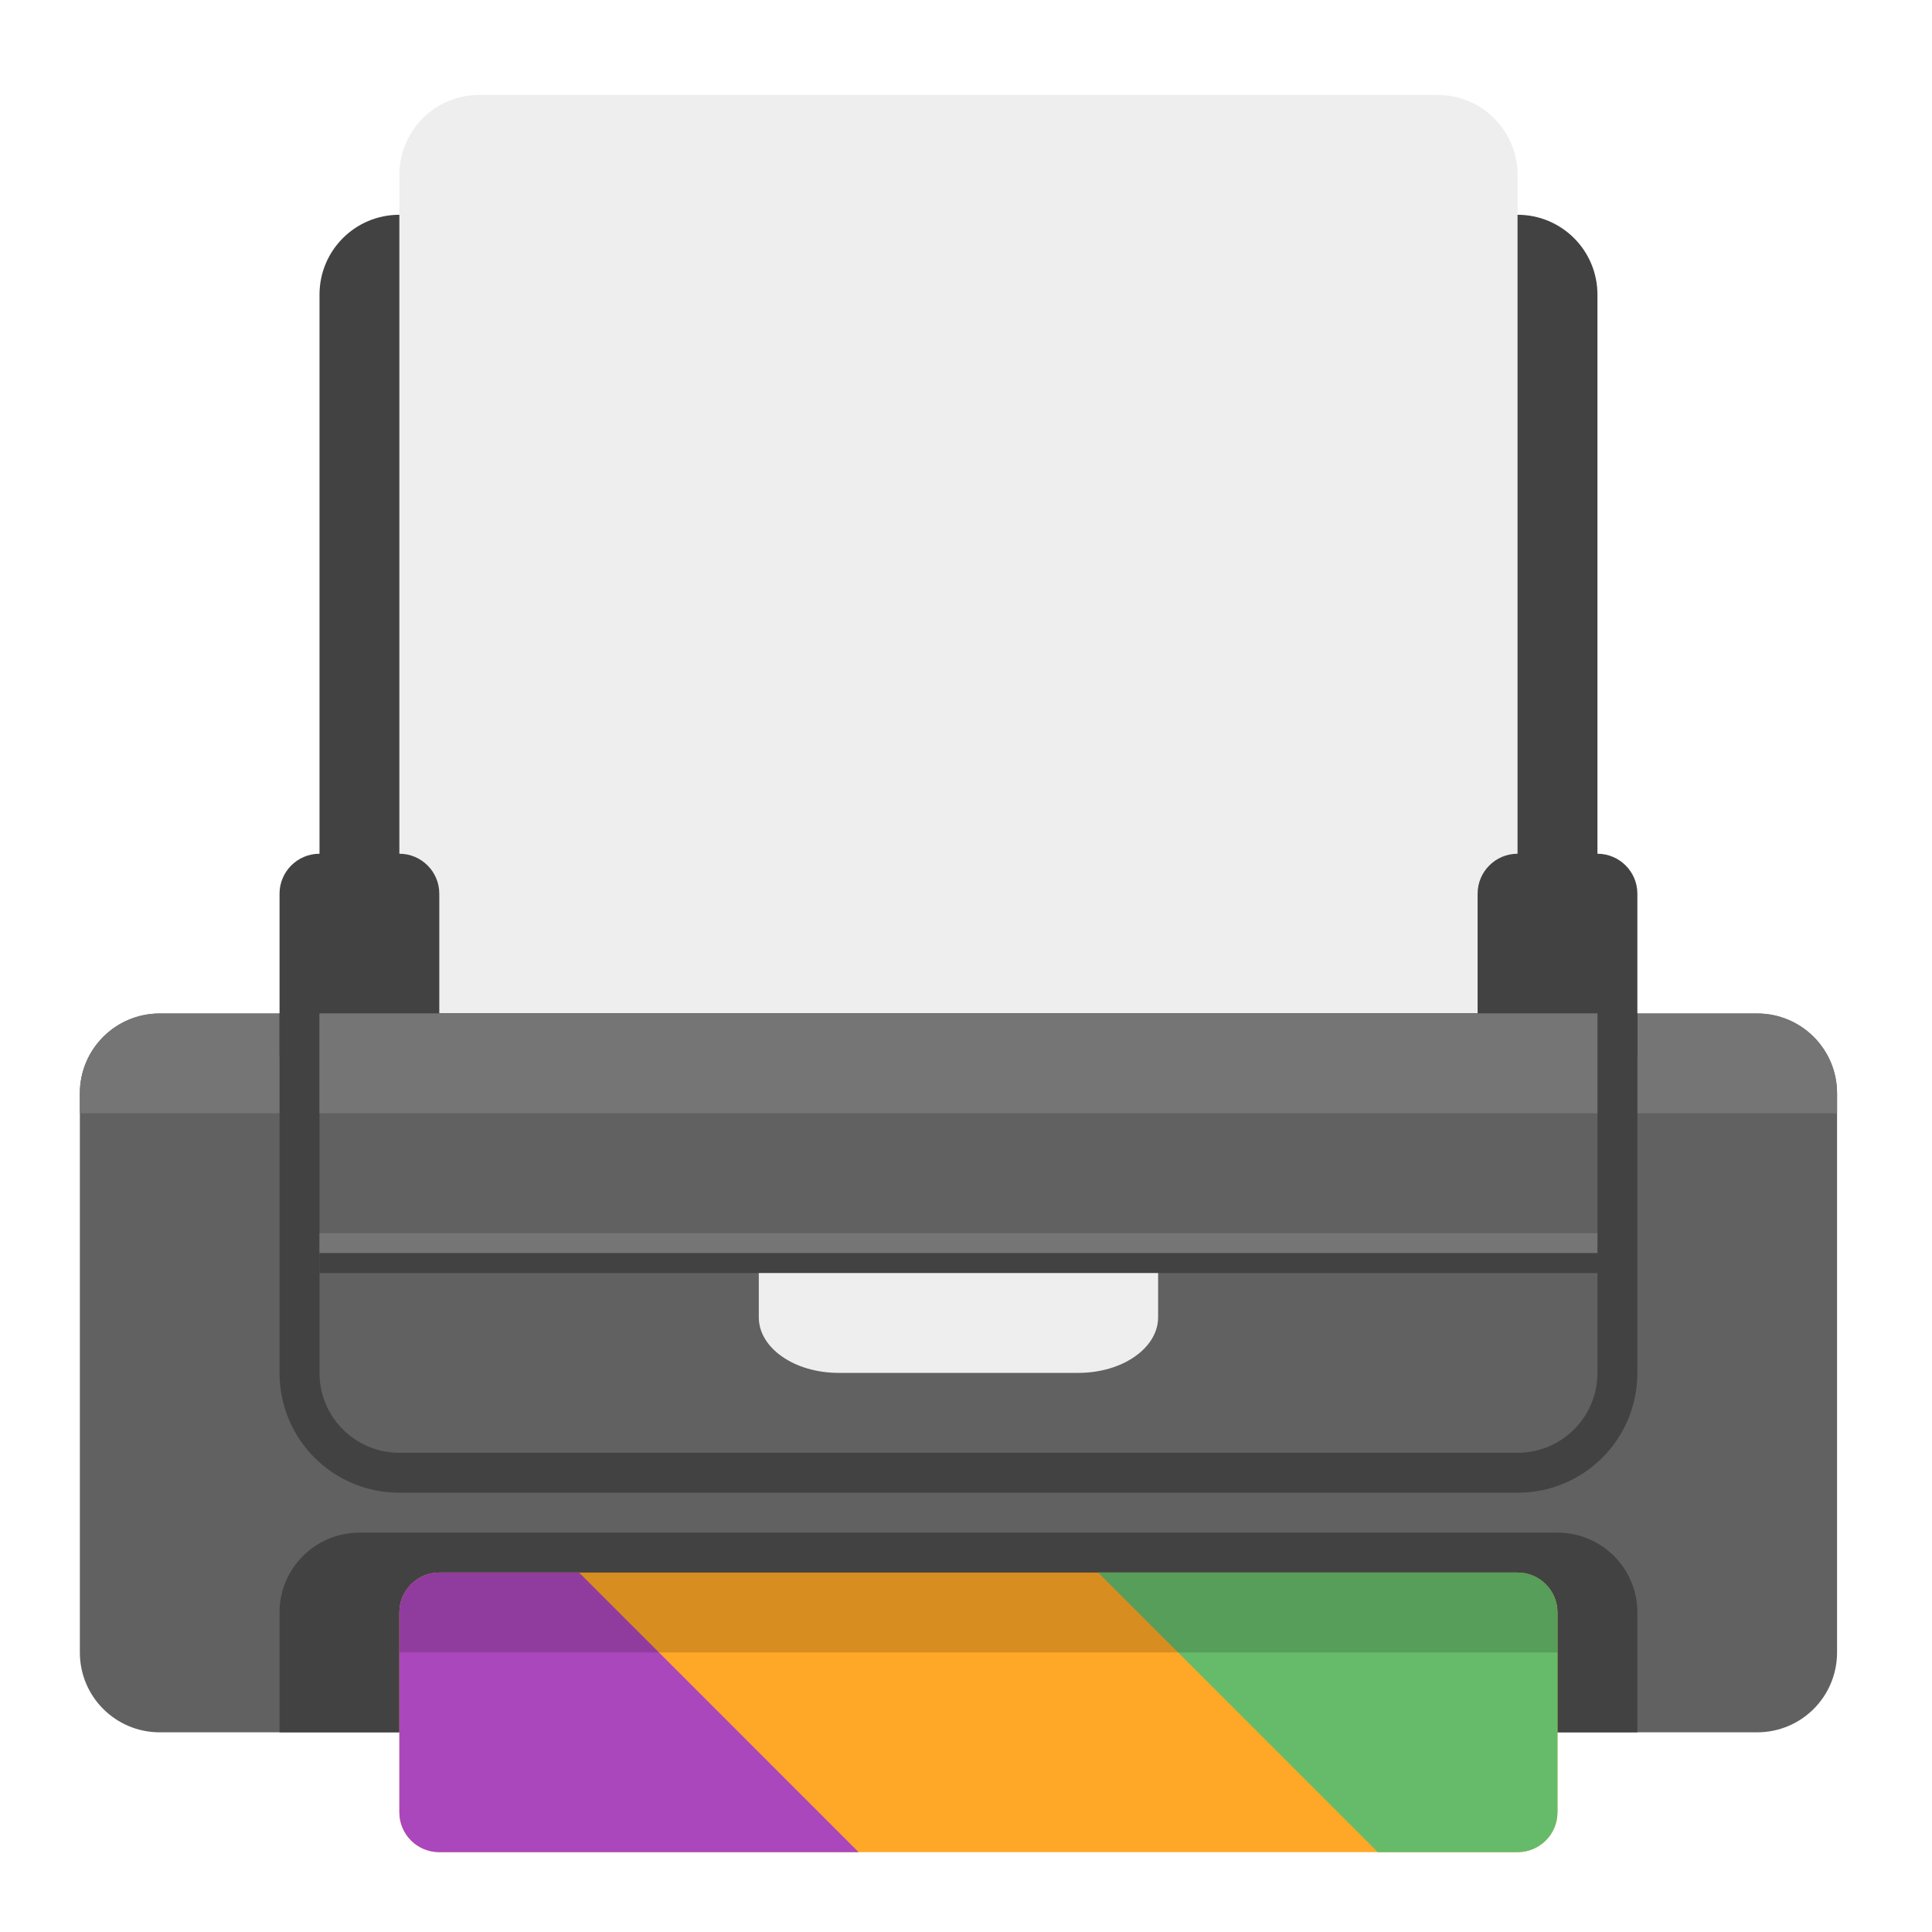
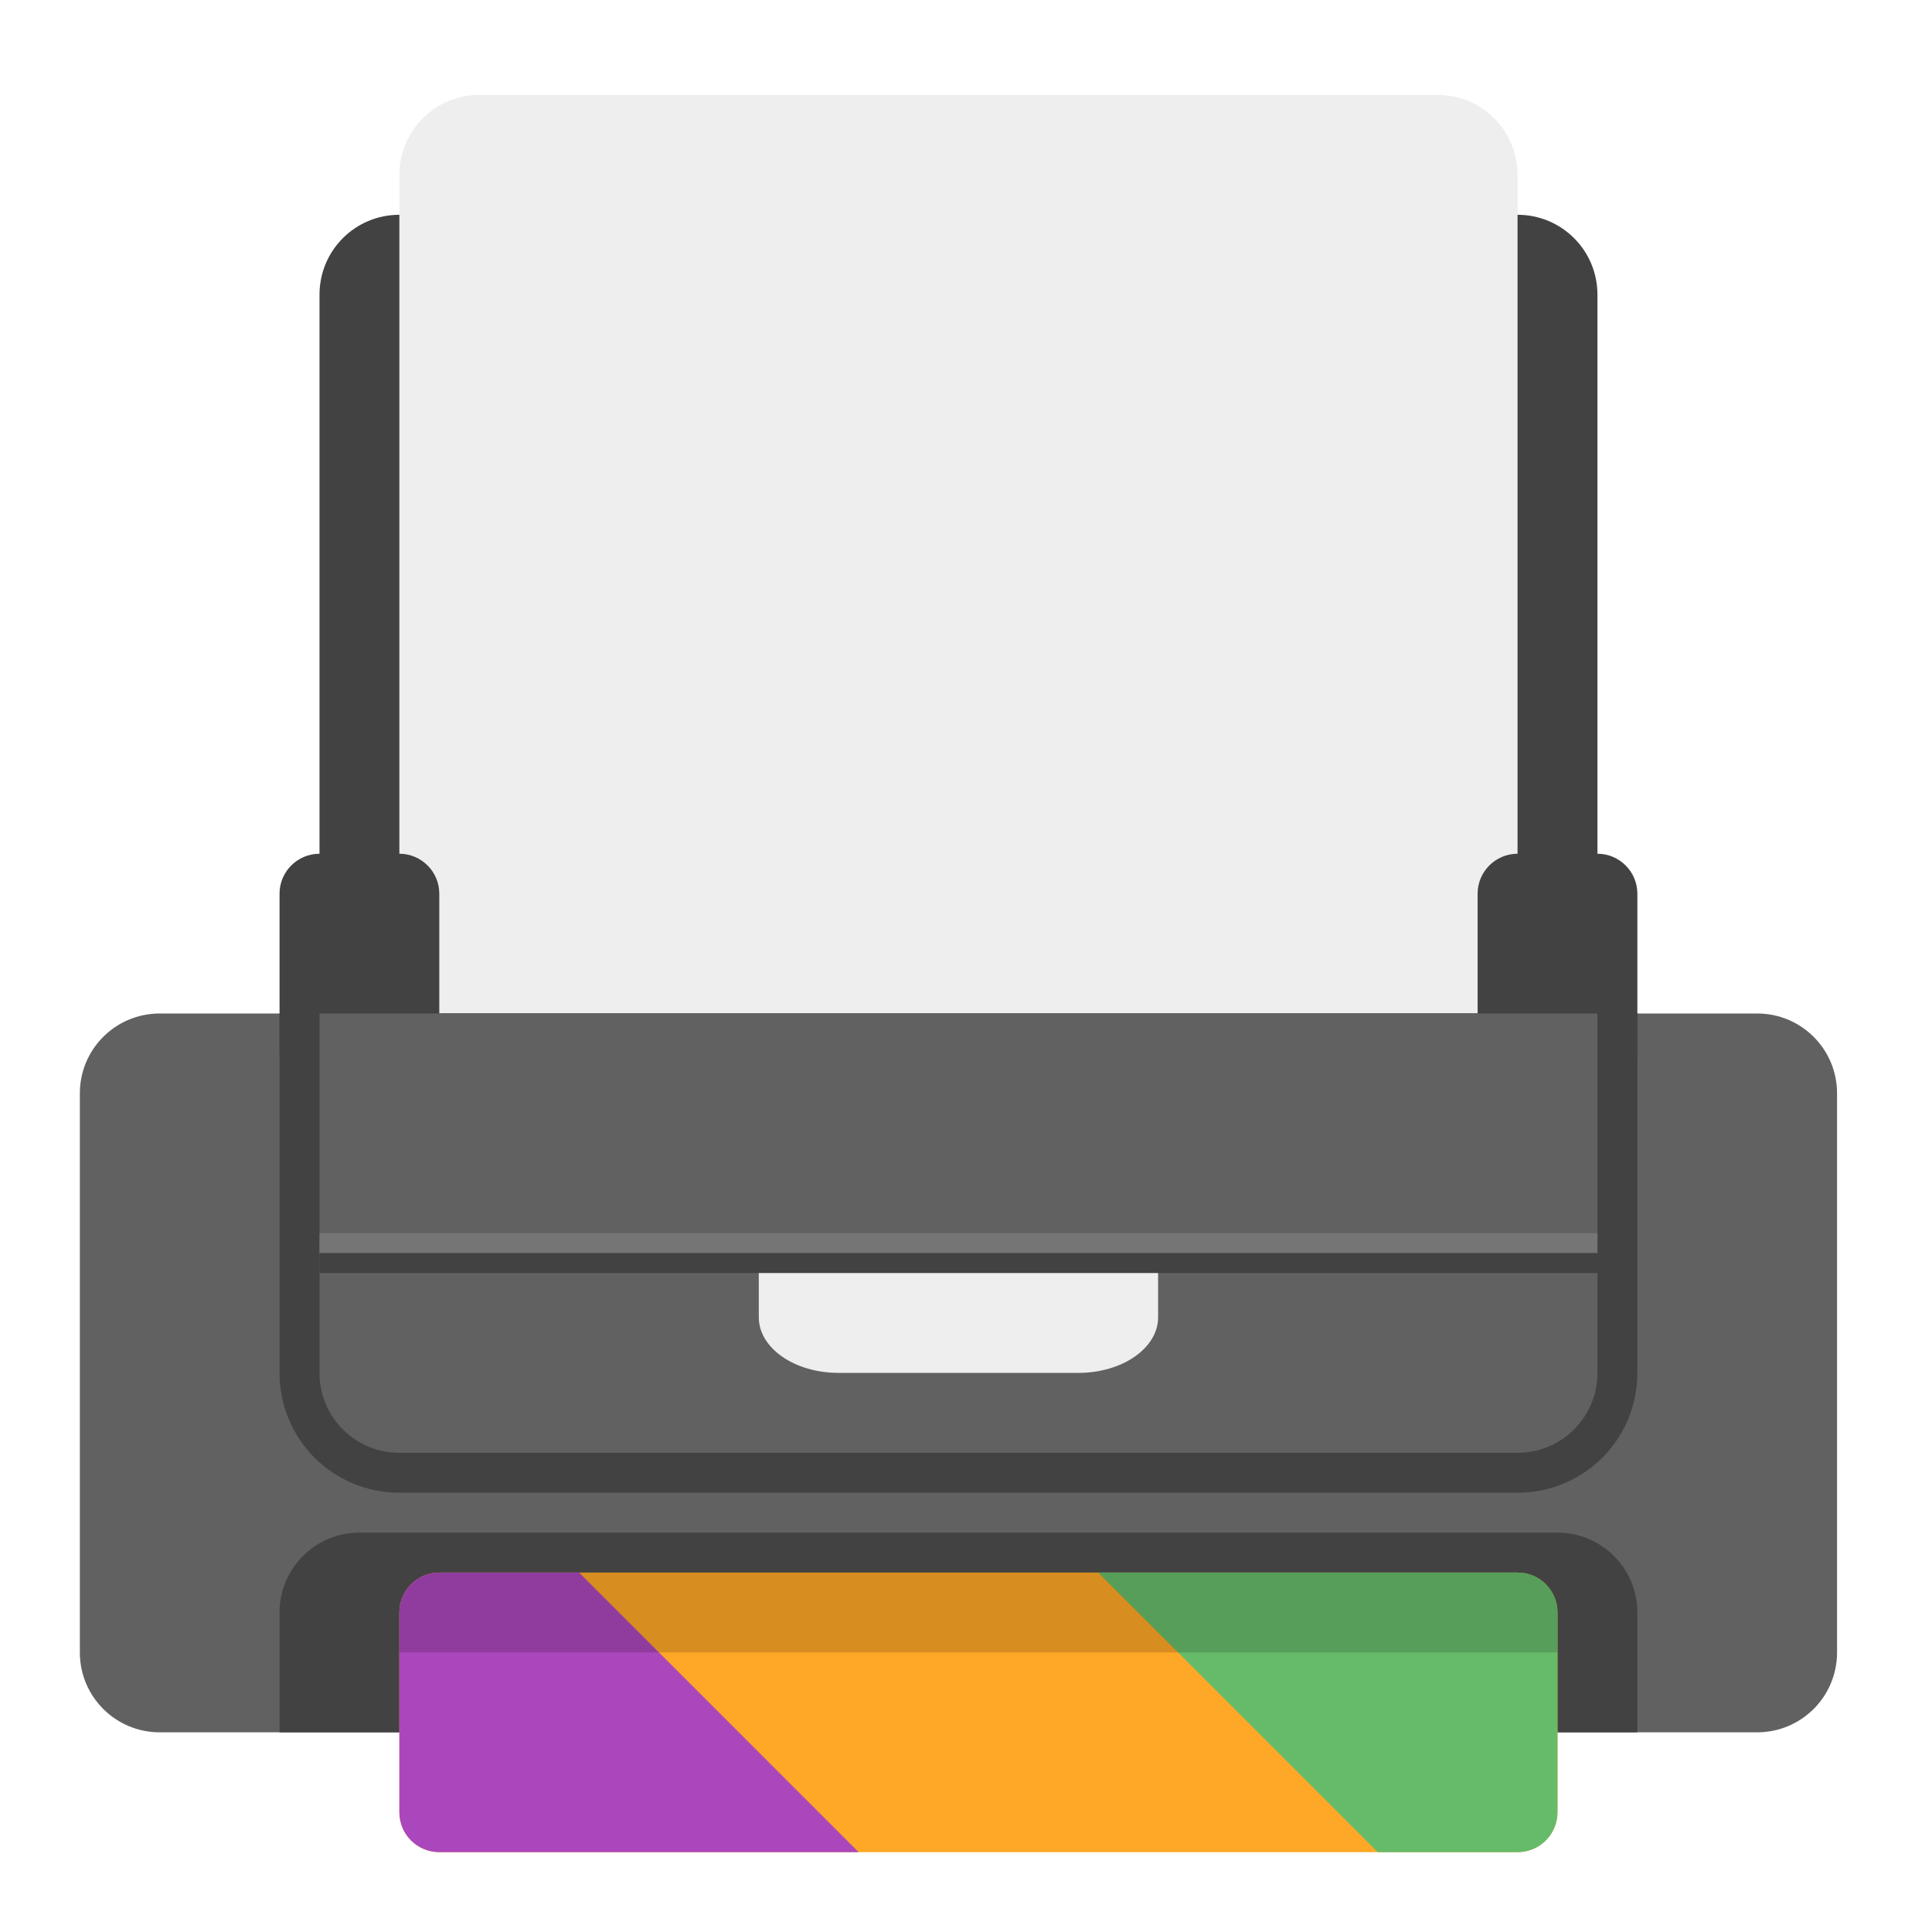
<svg xmlns="http://www.w3.org/2000/svg" width="48px" height="48px" viewBox="0 0 48 48" version="1.1">
  <g id="surface1">
    <path style=" stroke:none;fill-rule:nonzero;fill:rgb(25.882%,25.882%,25.882%);fill-opacity:1;" d="M 9.922 5.336 L 37.703 5.336 C 38.801 5.336 39.688 6.223 39.688 7.32 L 39.688 27.164 C 39.688 28.262 38.801 29.148 37.703 29.148 L 9.922 29.148 C 8.824 29.148 7.938 28.262 7.938 27.164 L 7.938 7.32 C 7.938 6.223 8.824 5.336 9.922 5.336 Z M 9.922 5.336 " />
    <path style=" stroke:none;fill-rule:nonzero;fill:rgb(93.333%,93.333%,93.333%);fill-opacity:1;" d="M 11.906 2.359 L 35.719 2.359 C 36.816 2.359 37.703 3.246 37.703 4.344 L 37.703 28.156 C 37.703 29.254 36.816 30.141 35.719 30.141 L 11.906 30.141 C 10.809 30.141 9.922 29.254 9.922 28.156 L 9.922 4.344 C 9.922 3.246 10.809 2.359 11.906 2.359 Z M 11.906 2.359 " />
    <path style=" stroke:none;fill-rule:nonzero;fill:rgb(38.039%,38.039%,38.039%);fill-opacity:1;" d="M 3.969 25.18 L 43.656 25.18 C 44.754 25.18 45.641 26.066 45.641 27.164 L 45.641 41.055 C 45.641 42.152 44.754 43.039 43.656 43.039 L 3.969 43.039 C 2.871 43.039 1.984 42.152 1.984 41.055 L 1.984 27.164 C 1.984 26.066 2.871 25.18 3.969 25.18 Z M 3.969 25.18 " />
-     <path style=" stroke:none;fill-rule:nonzero;fill:rgb(45.882%,45.882%,45.882%);fill-opacity:1;" d="M 3.969 25.18 C 2.871 25.18 1.984 26.066 1.984 27.164 L 1.984 27.66 L 45.641 27.66 L 45.641 27.164 C 45.641 26.066 44.754 25.18 43.656 25.18 Z M 3.969 25.18 " />
    <path style=" stroke:none;fill-rule:nonzero;fill:rgb(25.882%,25.882%,25.882%);fill-opacity:1;" d="M 6.945 25.18 L 6.945 34.109 C 6.945 35.758 8.273 37.086 9.922 37.086 L 37.703 37.086 C 39.352 37.086 40.68 35.758 40.68 34.109 L 40.68 25.18 Z M 6.945 25.18 " />
    <path style=" stroke:none;fill-rule:nonzero;fill:rgb(25.882%,25.882%,25.882%);fill-opacity:1;" d="M 7.938 21.211 L 9.922 21.211 C 10.469 21.211 10.914 21.656 10.914 22.203 L 10.914 26.172 C 10.914 26.719 10.469 27.164 9.922 27.164 L 7.938 27.164 C 7.391 27.164 6.945 26.719 6.945 26.172 L 6.945 22.203 C 6.945 21.656 7.391 21.211 7.938 21.211 Z M 7.938 21.211 " />
    <path style=" stroke:none;fill-rule:nonzero;fill:rgb(25.882%,25.882%,25.882%);fill-opacity:1;" d="M 37.703 21.211 L 39.688 21.211 C 40.234 21.211 40.68 21.656 40.68 22.203 L 40.68 26.172 C 40.68 26.719 40.234 27.164 39.688 27.164 L 37.703 27.164 C 37.156 27.164 36.711 26.719 36.711 26.172 L 36.711 22.203 C 36.711 21.656 37.156 21.211 37.703 21.211 Z M 37.703 21.211 " />
    <path style=" stroke:none;fill-rule:nonzero;fill:rgb(38.039%,38.039%,38.039%);fill-opacity:1;" d="M 7.938 25.18 L 7.938 34.109 C 7.938 35.207 8.824 36.094 9.922 36.094 L 37.703 36.094 C 38.801 36.094 39.688 35.207 39.688 34.109 L 39.688 25.18 Z M 7.938 25.18 " />
    <path style=" stroke:none;fill-rule:nonzero;fill:rgb(45.882%,45.882%,45.882%);fill-opacity:1;" d="M 7.938 30.637 L 39.688 30.637 L 39.688 31.133 L 7.938 31.133 Z M 7.938 30.637 " />
    <path style=" stroke:none;fill-rule:nonzero;fill:rgb(25.882%,25.882%,25.882%);fill-opacity:1;" d="M 7.938 31.133 L 39.688 31.133 L 39.688 31.629 L 7.938 31.629 Z M 7.938 31.133 " />
    <path style=" stroke:none;fill-rule:nonzero;fill:rgb(93.333%,93.333%,93.333%);fill-opacity:1;" d="M 18.852 31.629 L 18.852 32.727 C 18.852 33.492 19.738 34.109 20.836 34.109 L 26.789 34.109 C 27.887 34.109 28.773 33.492 28.773 32.727 L 28.773 31.629 Z M 18.852 31.629 " />
    <path style=" stroke:none;fill-rule:nonzero;fill:rgb(25.882%,25.882%,25.882%);fill-opacity:1;" d="M 8.93 38.078 C 7.832 38.078 6.945 38.965 6.945 40.062 L 6.945 43.039 L 40.68 43.039 L 40.68 40.062 C 40.68 38.965 39.793 38.078 38.695 38.078 Z M 8.93 38.078 " />
    <path style=" stroke:none;fill-rule:nonzero;fill:rgb(100%,65.49%,14.902%);fill-opacity:1;" d="M 10.914 39.07 L 37.703 39.07 C 38.25 39.07 38.695 39.516 38.695 40.062 L 38.695 45.023 C 38.695 45.57 38.25 46.016 37.703 46.016 L 10.914 46.016 C 10.367 46.016 9.922 45.57 9.922 45.023 L 9.922 40.062 C 9.922 39.516 10.367 39.07 10.914 39.07 Z M 10.914 39.07 " />
    <path style=" stroke:none;fill-rule:nonzero;fill:rgb(67.059%,27.843%,73.725%);fill-opacity:1;" d="M 10.914 39.07 C 10.363 39.07 9.922 39.512 9.922 40.062 L 9.922 45.023 C 9.922 45.574 10.363 46.016 10.914 46.016 L 21.332 46.016 L 14.387 39.07 Z M 10.914 39.07 " />
    <path style=" stroke:none;fill-rule:nonzero;fill:rgb(40%,73.333%,41.569%);fill-opacity:1;" d="M 37.703 46.016 C 38.254 46.016 38.695 45.574 38.695 45.023 L 38.695 40.062 C 38.695 39.512 38.254 39.07 37.703 39.07 L 27.285 39.07 L 34.23 46.016 Z M 37.703 46.016 " />
-     <path style=" stroke:none;fill-rule:nonzero;fill:rgb(45.882%,45.882%,45.882%);fill-opacity:1;" d="M 7.938 25.18 L 39.688 25.18 L 39.688 27.66 L 7.938 27.66 Z M 7.938 25.18 " />
    <path style=" stroke:none;fill-rule:nonzero;fill:rgb(0%,0%,0%);fill-opacity:0.157;" d="M 10.914 39.07 C 10.363 39.07 9.922 39.512 9.922 40.062 L 9.922 41.055 L 38.695 41.055 L 38.695 40.062 C 38.695 39.512 38.254 39.07 37.703 39.07 Z M 10.914 39.07 " />
  </g>
</svg>
